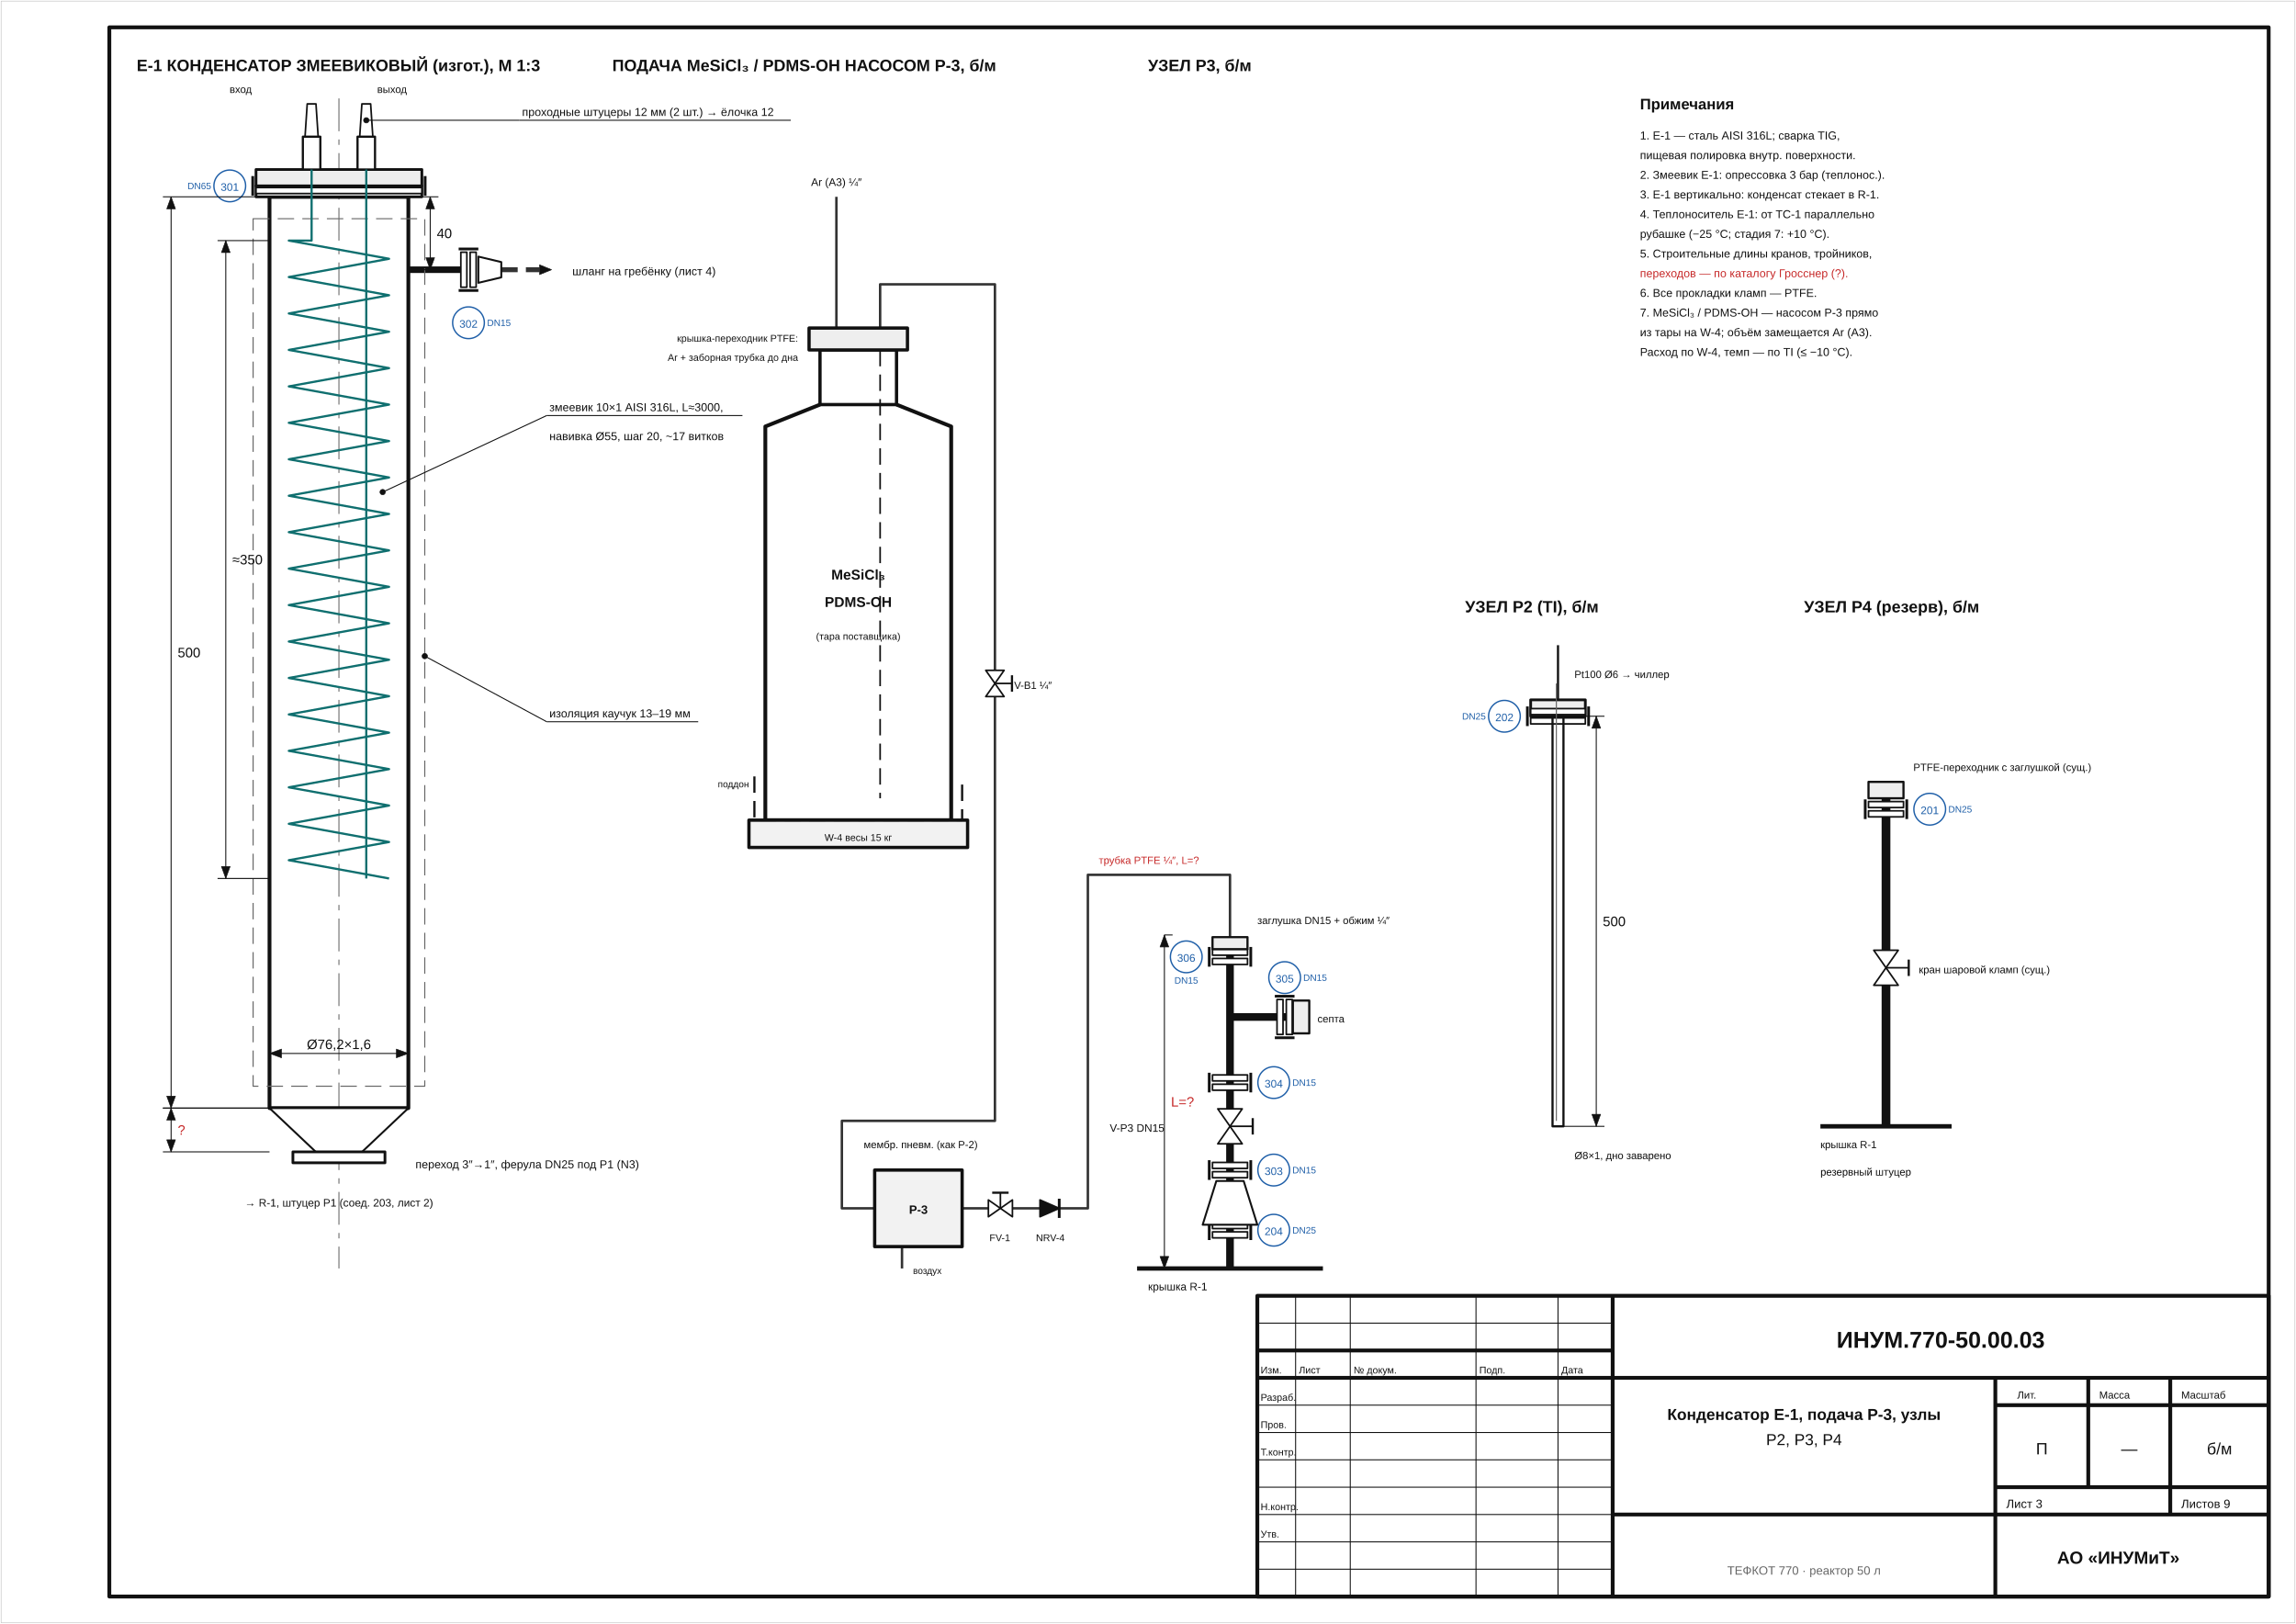
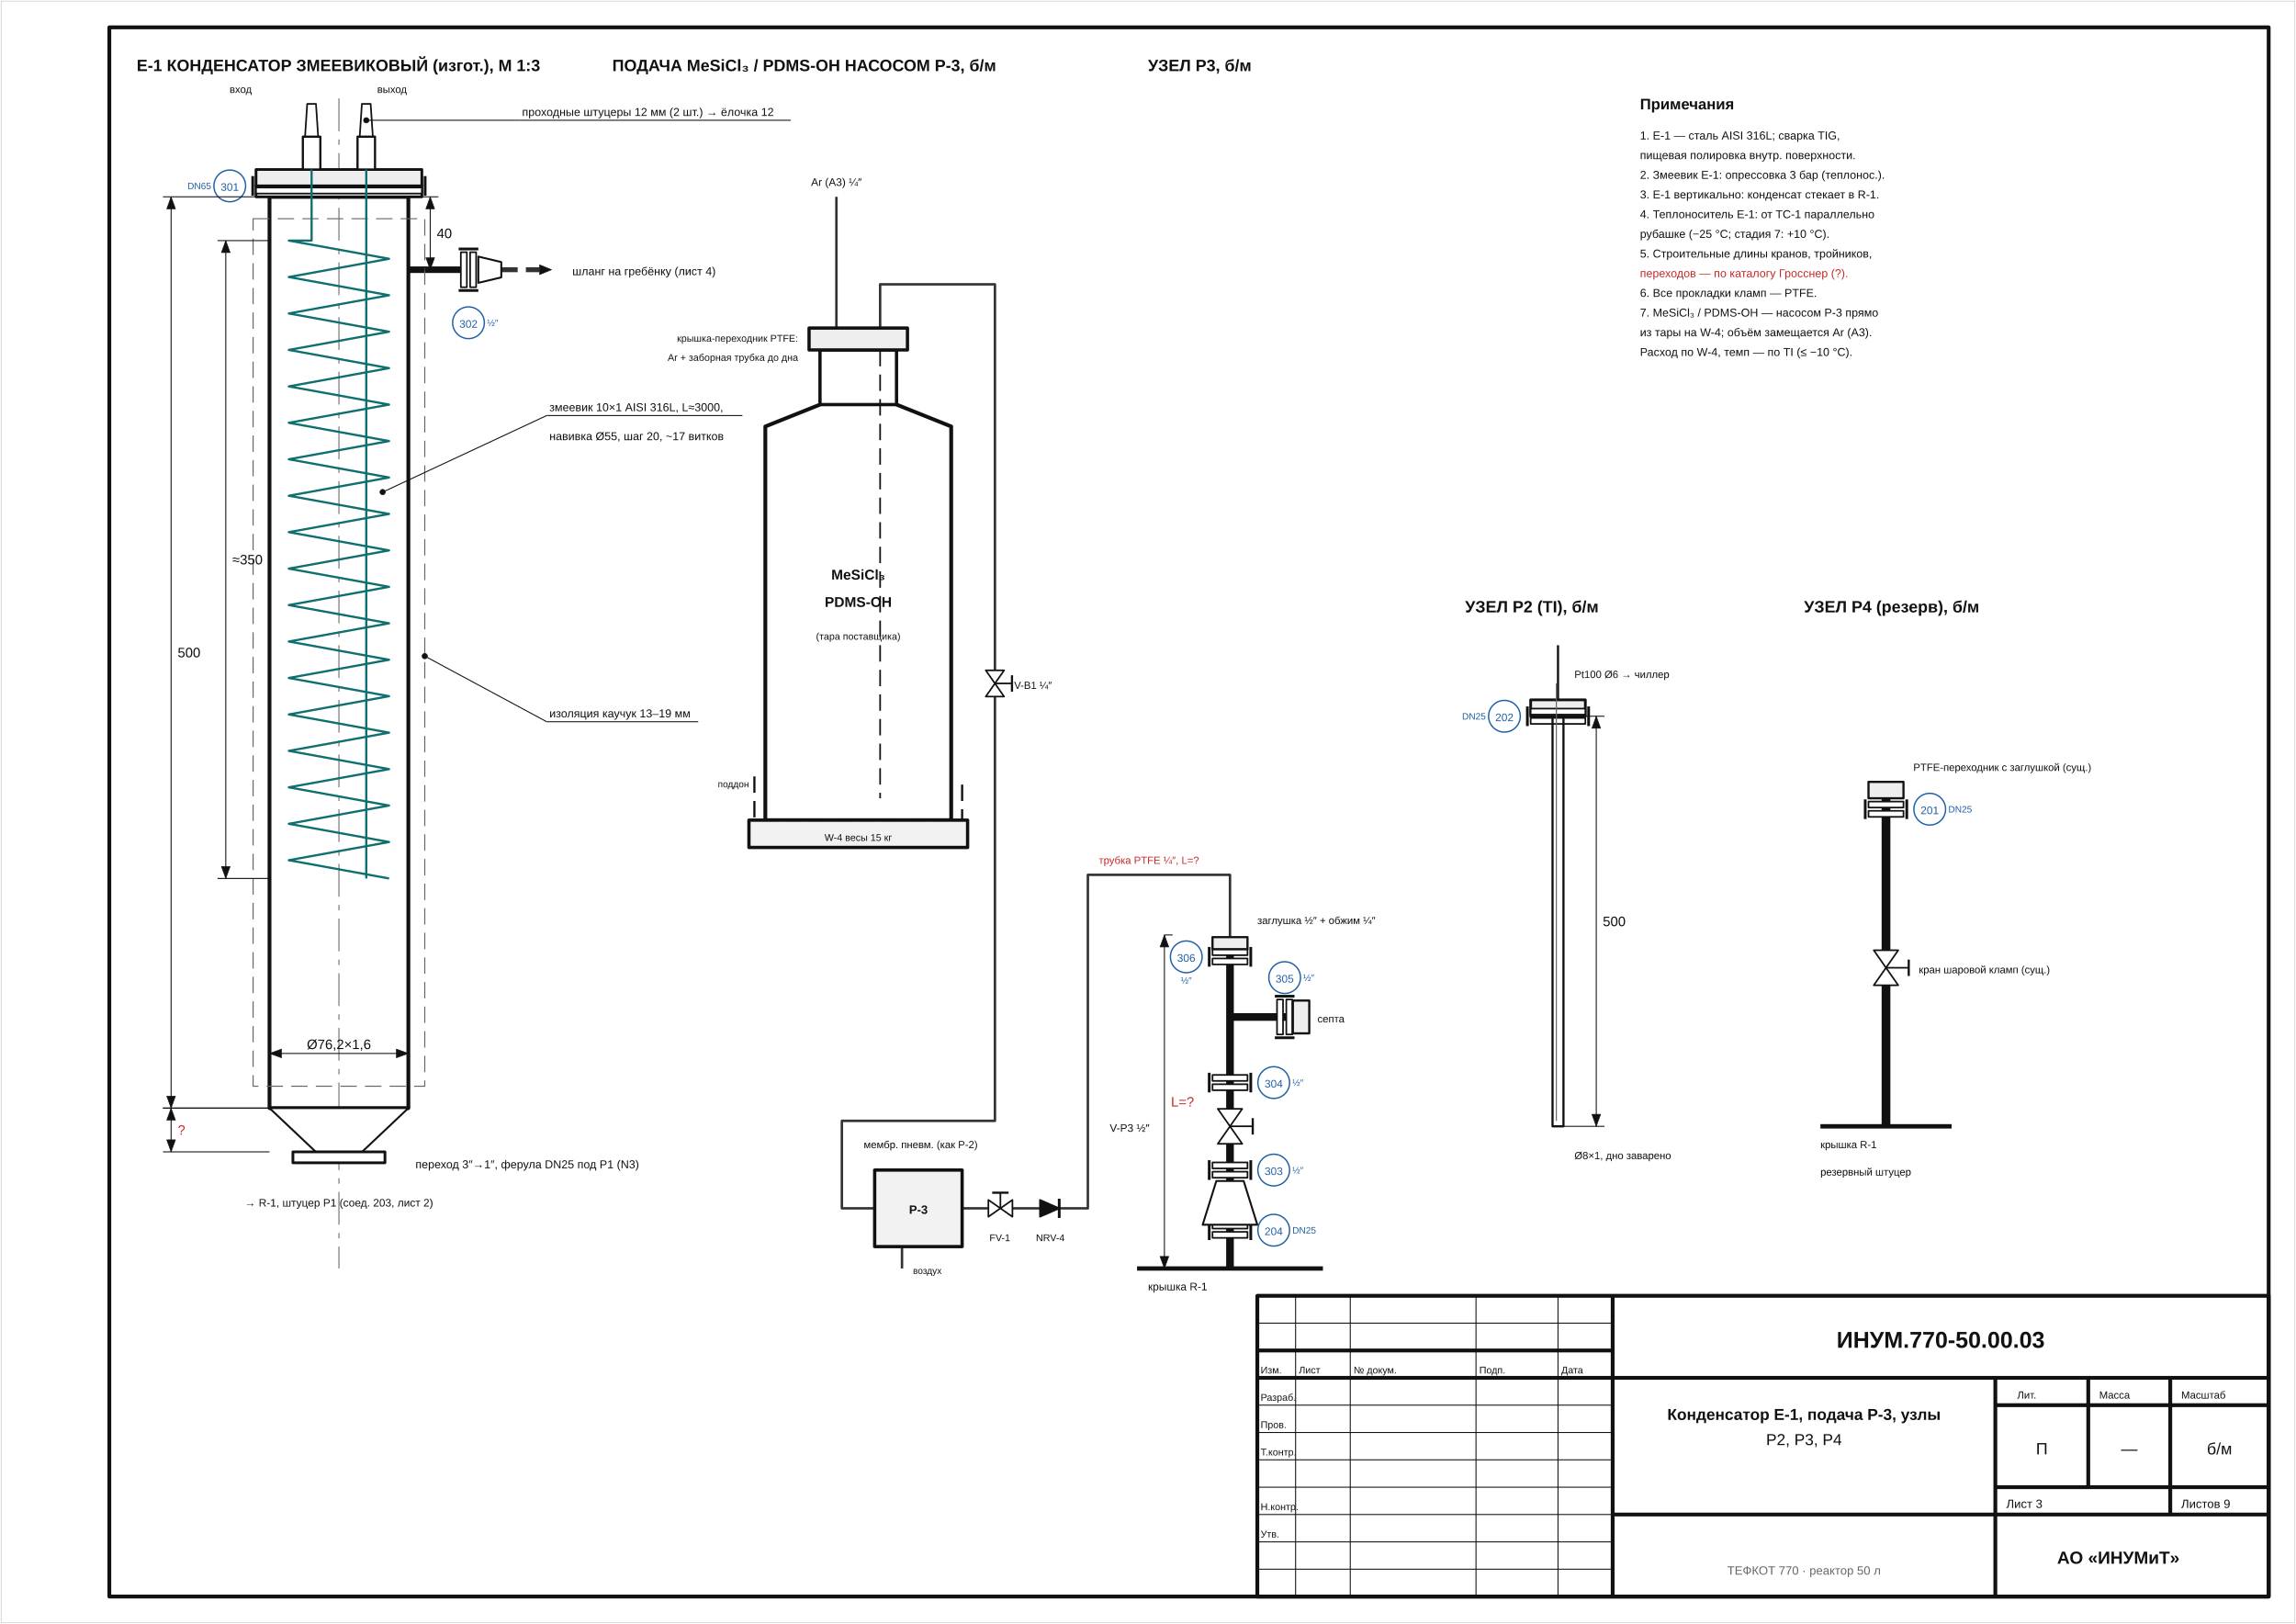
<svg xmlns="http://www.w3.org/2000/svg" viewBox="0 0 420.0 297.0" width="420.0mm" height="297.0mm" font-family="Arial, 'Liberation Sans', sans-serif">
  <rect width="100%" height="100%" fill="#fff" />
  <path d="M230.00,247.00 L295.00,247.00" fill="none" stroke="#111111" stroke-width="0.7" stroke-linejoin="round" />
  <path d="M230.00,252.00 L295.00,252.00" fill="none" stroke="#111111" stroke-width="0.7" stroke-linejoin="round" />
  <path d="M295.00,237.00 L295.00,292.00" fill="none" stroke="#111111" stroke-width="0.7" stroke-linejoin="round" />
  <path d="M295.00,252.00 L415.00,252.00" fill="none" stroke="#111111" stroke-width="0.7" stroke-linejoin="round" />
  <path d="M365.00,252.00 L365.00,292.00" fill="none" stroke="#111111" stroke-width="0.7" stroke-linejoin="round" />
  <path d="M295.00,277.00 L415.00,277.00" fill="none" stroke="#111111" stroke-width="0.7" stroke-linejoin="round" />
  <path d="M365.00,257.00 L415.00,257.00" fill="none" stroke="#111111" stroke-width="0.7" stroke-linejoin="round" />
  <path d="M365.00,272.00 L415.00,272.00" fill="none" stroke="#111111" stroke-width="0.7" stroke-linejoin="round" />
  <path d="M382.00,252.00 L382.00,272.00" fill="none" stroke="#111111" stroke-width="0.7" stroke-linejoin="round" />
  <path d="M397.00,252.00 L397.00,272.00" fill="none" stroke="#111111" stroke-width="0.7" stroke-linejoin="round" />
  <path d="M397.00,272.00 L397.00,277.00" fill="none" stroke="#111111" stroke-width="0.7" stroke-linejoin="round" />
  <path d="M74.70,49.33 L84.70,49.33" fill="none" stroke="#111111" stroke-width="1.2" stroke-linejoin="round" />
  <path d="M91.70,49.33 L98.70,49.33" fill="none" stroke="#333333" stroke-width="0.9" stroke-dasharray="3 1.5" stroke-linejoin="round" />
  <path d="M150.00,74.00 L140.00,78.00 L140.00,150.00 L174.00,150.00 L174.00,78.00 L164.00,74.00" fill="none" stroke="#111111" stroke-width="0.7" stroke-linejoin="round" />
  <path d="M153.00,60.00 L153.00,36.00" fill="none" stroke="#333333" stroke-width="0.45" stroke-linejoin="round" />
  <path d="M161.00,60.00 L161.00,52.00 L182.00,52.00 L182.00,122.60" fill="none" stroke="#333333" stroke-width="0.45" stroke-linejoin="round" />
  <path d="M182.00,127.40 L182.00,205.00 L154.00,205.00 L154.00,221.00 L160.00,221.00" fill="none" stroke="#333333" stroke-width="0.45" stroke-linejoin="round" />
  <path d="M165.00,228.00 L165.00,232.00" fill="none" stroke="#333333" stroke-width="0.45" stroke-linejoin="round" />
  <path d="M176.00,221.00 L180.80,221.00" fill="none" stroke="#333333" stroke-width="0.45" stroke-linejoin="round" />
  <path d="M185.20,221.00 L190.24,221.00" fill="none" stroke="#333333" stroke-width="0.45" stroke-linejoin="round" />
  <path d="M193.76,221.00 L199.00,221.00 L199.00,160.00 L225.00,160.00 L225.00,171.40" fill="none" stroke="#333333" stroke-width="0.45" stroke-linejoin="round" />
  <path d="M225.00,232.00 L225.00,209.20" fill="none" stroke="#111111" stroke-width="1.4" stroke-linejoin="round" />
  <path d="M225.00,202.80 L225.00,174.00" fill="none" stroke="#111111" stroke-width="1.4" stroke-linejoin="round" />
  <path d="M225.00,186.00 L236.50,186.00" fill="none" stroke="#111111" stroke-width="1.4" stroke-linejoin="round" />
  <path d="M345.00,206.00 L345.00,180.20" fill="none" stroke="#111111" stroke-width="1.6" stroke-linejoin="round" />
  <path d="M345.00,173.80 L345.00,146.00" fill="none" stroke="#111111" stroke-width="1.6" stroke-linejoin="round" />
  <path d="M0.20,0.20 L419.80,0.20 L419.80,296.80 L0.20,296.80 Z" fill="none" stroke="#bbbbbb" stroke-width="0.1" stroke-linejoin="round" />
  <path d="M20.00,5.00 L415.00,5.00 L415.00,292.00 L20.00,292.00 Z" fill="none" stroke="#111111" stroke-width="0.7" stroke-linejoin="round" />
  <path d="M230.00,237.00 L415.00,237.00 L415.00,292.00 L230.00,292.00 Z" fill="none" stroke="#111111" stroke-width="0.7" stroke-linejoin="round" />
  <path d="M230.00,242.00 L295.00,242.00" fill="none" stroke="#111111" stroke-width="0.18" stroke-linejoin="round" />
  <path d="M230.00,257.00 L295.00,257.00" fill="none" stroke="#111111" stroke-width="0.18" stroke-linejoin="round" />
  <path d="M230.00,262.00 L295.00,262.00" fill="none" stroke="#111111" stroke-width="0.18" stroke-linejoin="round" />
  <path d="M230.00,267.00 L295.00,267.00" fill="none" stroke="#111111" stroke-width="0.18" stroke-linejoin="round" />
  <path d="M230.00,272.00 L295.00,272.00" fill="none" stroke="#111111" stroke-width="0.18" stroke-linejoin="round" />
  <path d="M230.00,277.00 L295.00,277.00" fill="none" stroke="#111111" stroke-width="0.18" stroke-linejoin="round" />
  <path d="M230.00,282.00 L295.00,282.00" fill="none" stroke="#111111" stroke-width="0.18" stroke-linejoin="round" />
  <path d="M230.00,287.00 L295.00,287.00" fill="none" stroke="#111111" stroke-width="0.18" stroke-linejoin="round" />
  <path d="M237.00,237.00 L237.00,292.00" fill="none" stroke="#111111" stroke-width="0.18" stroke-linejoin="round" />
  <path d="M247.00,237.00 L247.00,292.00" fill="none" stroke="#111111" stroke-width="0.18" stroke-linejoin="round" />
  <path d="M270.00,237.00 L270.00,292.00" fill="none" stroke="#111111" stroke-width="0.18" stroke-linejoin="round" />
  <path d="M285.00,237.00 L285.00,292.00" fill="none" stroke="#111111" stroke-width="0.18" stroke-linejoin="round" />
  <text x="230.60" y="251.20" font-size="1.8" text-anchor="start" fill="#111111">Изм.</text>
  <text x="237.60" y="251.20" font-size="1.8" text-anchor="start" fill="#111111">Лист</text>
  <text x="247.60" y="251.20" font-size="1.8" text-anchor="start" fill="#111111">№ докум.</text>
  <text x="270.60" y="251.20" font-size="1.8" text-anchor="start" fill="#111111">Подп.</text>
  <text x="285.60" y="251.20" font-size="1.8" text-anchor="start" fill="#111111">Дата</text>
  <text x="230.60" y="256.20" font-size="1.8" text-anchor="start" fill="#111111">Разраб.</text>
  <text x="230.60" y="261.20" font-size="1.8" text-anchor="start" fill="#111111">Пров.</text>
  <text x="230.60" y="266.20" font-size="1.8" text-anchor="start" fill="#111111">Т.контр.</text>
  <text x="230.60" y="276.20" font-size="1.8" text-anchor="start" fill="#111111">Н.контр.</text>
  <text x="230.60" y="281.20" font-size="1.8" text-anchor="start" fill="#111111">Утв.</text>
  <text x="248.60" y="256.20" font-size="1.8" text-anchor="start" fill="#111111" />
  <text x="355.00" y="246.50" font-size="4.2" text-anchor="middle" fill="#111111" font-weight="bold">ИНУМ.770-50.00.03</text>
  <text x="330.00" y="259.70" font-size="2.9" text-anchor="middle" fill="#111111" font-weight="bold">Конденсатор E-1, подача P-3, узлы</text>
  <text x="330.00" y="264.30" font-size="2.9" text-anchor="middle" fill="#111111">P2, P3, P4</text>
  <text x="369.00" y="255.80" font-size="1.9" text-anchor="start" fill="#111111">Лит.</text>
  <text x="384.00" y="255.80" font-size="1.9" text-anchor="start" fill="#111111">Масса</text>
  <text x="399.00" y="255.80" font-size="1.9" text-anchor="start" fill="#111111">Масштаб</text>
  <text x="373.50" y="266.00" font-size="3" text-anchor="middle" fill="#111111">П</text>
  <text x="389.50" y="266.00" font-size="3" text-anchor="middle" fill="#111111">—</text>
  <text x="406.00" y="266.00" font-size="3" text-anchor="middle" fill="#111111">б/м</text>
  <text x="367.00" y="275.80" font-size="2.2" text-anchor="start" fill="#111111">Лист 3</text>
  <text x="399.00" y="275.80" font-size="2.2" text-anchor="start" fill="#111111">Листов 9</text>
  <text x="387.50" y="286.00" font-size="3.2" text-anchor="middle" fill="#111111" font-weight="bold">АО «ИНУМиТ»</text>
  <text x="330.00" y="288.00" font-size="2.2" text-anchor="middle" fill="#666666">ТЕФКОТ 770 · реактор 50 л</text>
  <text x="25.00" y="13.00" font-size="3.0" text-anchor="start" fill="#111111" font-weight="bold">E-1 КОНДЕНСАТОР ЗМЕЕВИКОВЫЙ (изгот.), М 1:3</text>
  <path d="M62.00,18.00 L62.00,232.00" fill="none" stroke="#666666" stroke-width="0.18" stroke-dasharray="6 1.5 1 1.5" stroke-linejoin="round" />
  <path d="M49.30,36.00 L74.70,36.00 L74.70,202.67 L49.30,202.67 Z" fill="none" stroke="#111111" stroke-width="0.7" stroke-linejoin="round" />
  <path d="M46.30,40.00 L77.70,40.00 L77.70,198.67 L46.30,198.67 Z" fill="none" stroke="#666666" stroke-width="0.2" stroke-dasharray="3 1.5" stroke-linejoin="round" />
  <path d="M77.70,120.00 L100.00,132.00" fill="none" stroke="#111111" stroke-width="0.18" stroke-linejoin="round" />
  <path d="M100.00,132.00 L127.72,132.00" fill="none" stroke="#111111" stroke-width="0.18" stroke-linejoin="round" />
  <text x="100.50" y="131.20" font-size="2.1" text-anchor="start" fill="#111111">изоляция каучук 13–19 мм</text>
  <circle cx="77.70" cy="120.00" r="0.50" fill="#111111" stroke="#111111" stroke-width="0.1" />
  <path d="M46.83,34.00 L77.17,34.00 L77.17,36.00 L46.83,36.00 Z" fill="#ffffff" stroke="#111111" stroke-width="0.5" stroke-linejoin="round" />
  <path d="M46.83,32.60 L77.17,32.60 L77.17,33.70 L46.83,33.70 Z" fill="#ffffff" stroke="#111111" stroke-width="0.3" stroke-linejoin="round" />
  <path d="M46.83,34.30 L77.17,34.30 L77.17,35.40 L46.83,35.40 Z" fill="#ffffff" stroke="#111111" stroke-width="0.3" stroke-linejoin="round" />
  <path d="M46.23,32.20 L46.23,35.80" fill="none" stroke="#111111" stroke-width="0.5" stroke-linejoin="round" />
  <path d="M77.77,32.20 L77.77,35.80" fill="none" stroke="#111111" stroke-width="0.5" stroke-linejoin="round" />
  <circle cx="42.03" cy="34.00" r="2.90" fill="#ffffff" stroke="#1f5fa8" stroke-width="0.25" />
  <text x="42.03" y="34.90" font-size="2.0" text-anchor="middle" fill="#1f5fa8">301</text>
  <path d="M46.83,31.00 L77.17,31.00 L77.17,34.00 L46.83,34.00 Z" fill="#eeeeee" stroke="#111111" stroke-width="0.5" stroke-linejoin="round" />
  <path d="M55.40,25.00 L58.60,25.00 L58.60,31.00 L55.40,31.00 Z" fill="#ffffff" stroke="#111111" stroke-width="0.4" stroke-linejoin="round" />
  <path d="M55.80,25.00 L56.20,19.00 L57.80,19.00 L58.20,25.00" fill="none" stroke="#111111" stroke-width="0.3" stroke-linejoin="round" />
  <path d="M65.40,25.00 L68.60,25.00 L68.60,31.00 L65.40,31.00 Z" fill="#ffffff" stroke="#111111" stroke-width="0.4" stroke-linejoin="round" />
  <path d="M65.80,25.00 L66.20,19.00 L67.80,19.00 L68.20,25.00" fill="none" stroke="#111111" stroke-width="0.3" stroke-linejoin="round" />
  <path d="M67.00,22.00 L95.00,22.00" fill="none" stroke="#111111" stroke-width="0.18" stroke-linejoin="round" />
  <path d="M95.00,22.00 L144.66,22.00" fill="none" stroke="#111111" stroke-width="0.18" stroke-linejoin="round" />
  <text x="95.50" y="21.20" font-size="2.1" text-anchor="start" fill="#111111">проходные штуцеры 12 мм (2 шт.) → ёлочка 12</text>
  <circle cx="67.00" cy="22.00" r="0.50" fill="#111111" stroke="#111111" stroke-width="0.1" />
  <text x="42.00" y="17.00" font-size="1.9" text-anchor="start" fill="#111111">вход</text>
  <text x="69.00" y="17.00" font-size="1.9" text-anchor="start" fill="#111111">выход</text>
  <path d="M57.00,31.00 L57.00,44.00 L52.83,44.00 L71.17,47.33 L52.83,50.67 L71.17,54.00 L52.83,57.33 L71.17,60.67 L52.83,64.00 L71.17,67.33 L52.83,70.67 L71.17,74.00 L52.83,77.33 L71.17,80.67 L52.83,84.00 L71.17,87.33 L52.83,90.67 L71.17,94.00 L52.83,97.33 L71.17,100.67 L52.83,104.00 L71.17,107.33 L52.83,110.67 L71.17,114.00 L52.83,117.33 L71.17,120.67 L52.83,124.00 L71.17,127.33 L52.83,130.67 L71.17,134.00 L52.83,137.33 L71.17,140.67 L52.83,144.00 L71.17,147.33 L52.83,150.67 L71.17,154.00 L52.83,157.33 L71.17,160.67" fill="none" stroke="#0f6f6f" stroke-width="0.4" stroke-linejoin="round" />
  <path d="M67.00,31.00 L67.00,160.67" fill="none" stroke="#0f6f6f" stroke-width="0.4" stroke-linejoin="round" />
  <path d="M70.00,90.00 L100.00,76.00" fill="none" stroke="#111111" stroke-width="0.18" stroke-linejoin="round" />
  <path d="M100.00,76.00 L135.81,76.00" fill="none" stroke="#111111" stroke-width="0.18" stroke-linejoin="round" />
  <text x="100.50" y="75.20" font-size="2.1" text-anchor="start" fill="#111111">змеевик 10×1 AISI 316L, L≈3000,</text>
  <circle cx="70.00" cy="90.00" r="0.50" fill="#111111" stroke="#111111" stroke-width="0.1" />
  <text x="100.50" y="80.50" font-size="2.1" text-anchor="start" fill="#111111">навивка Ø55, шаг 20, ~17 витков</text>
  <path d="M84.30,46.13 L85.40,46.13 L85.40,52.53 L84.30,52.53 Z" fill="#ffffff" stroke="#111111" stroke-width="0.3" stroke-linejoin="round" />
  <path d="M86.00,46.13 L87.10,46.13 L87.10,52.53 L86.00,52.53 Z" fill="#ffffff" stroke="#111111" stroke-width="0.3" stroke-linejoin="round" />
  <path d="M83.90,45.53 L87.50,45.53" fill="none" stroke="#111111" stroke-width="0.5" stroke-linejoin="round" />
  <path d="M83.90,53.13 L87.50,53.13" fill="none" stroke="#111111" stroke-width="0.5" stroke-linejoin="round" />
  <circle cx="85.70" cy="59.03" r="2.90" fill="#ffffff" stroke="#1f5fa8" stroke-width="0.25" />
  <text x="85.70" y="59.93" font-size="2.0" text-anchor="middle" fill="#1f5fa8">302</text>
  <path d="M87.50,46.93 L91.70,47.93 L91.70,50.73 L87.50,51.73 Z" fill="#ffffff" stroke="#111111" stroke-width="0.35" stroke-linejoin="round" />
  <path d="M100.90,49.33 L98.70,50.23 L98.70,48.43 Z" fill="#111111" stroke="#111111" stroke-width="0.1" stroke-linejoin="round" />
  <text x="104.70" y="50.33" font-size="2.1" text-anchor="start" fill="#111111">шланг на гребёнку (лист 4)</text>
  <path d="M49.30,202.67 L74.70,202.67 L66.23,210.67 L57.77,210.67 Z" fill="#ffffff" stroke="#111111" stroke-width="0.35" stroke-linejoin="round" />
  <path d="M53.58,210.67 L70.42,210.67 L70.42,212.67 L53.58,212.67 Z" fill="#ffffff" stroke="#111111" stroke-width="0.5" stroke-linejoin="round" />
  <text x="76.00" y="213.67" font-size="2.1" text-anchor="start" fill="#111111">переход 3″→1″, ферула DN25 под P1 (N3)</text>
  <text x="62.00" y="220.67" font-size="2.0" text-anchor="middle" fill="#111111">→ R-1, штуцер P1 (соед. 203, лист 2)</text>
  <path d="M49.30,36.00 L29.80,36.00" fill="none" stroke="#111111" stroke-width="0.18" stroke-linejoin="round" />
  <path d="M49.30,202.67 L29.80,202.67" fill="none" stroke="#111111" stroke-width="0.18" stroke-linejoin="round" />
  <path d="M31.30,36.00 L31.30,202.67" fill="none" stroke="#111111" stroke-width="0.18" stroke-linejoin="round" />
  <path d="M31.30,36.00 L32.10,38.20 L30.50,38.20 Z" fill="#111111" stroke="#111111" stroke-width="0.1" stroke-linejoin="round" />
  <path d="M31.30,202.67 L30.50,200.47 L32.10,200.47 Z" fill="#111111" stroke="#111111" stroke-width="0.1" stroke-linejoin="round" />
  <text x="32.50" y="120.21" font-size="2.5" text-anchor="start" fill="#111111">500</text>
  <path d="M49.30,202.67 L29.80,202.67" fill="none" stroke="#111111" stroke-width="0.18" stroke-linejoin="round" />
  <path d="M49.30,210.67 L29.80,210.67" fill="none" stroke="#111111" stroke-width="0.18" stroke-linejoin="round" />
  <path d="M31.30,202.67 L31.30,210.67" fill="none" stroke="#111111" stroke-width="0.18" stroke-linejoin="round" />
  <path d="M31.30,202.67 L32.10,204.87 L30.50,204.87 Z" fill="#111111" stroke="#111111" stroke-width="0.1" stroke-linejoin="round" />
  <path d="M31.30,210.67 L30.50,208.47 L32.10,208.47 Z" fill="#111111" stroke="#111111" stroke-width="0.1" stroke-linejoin="round" />
  <text x="32.50" y="207.54" font-size="2.5" text-anchor="start" fill="#c62828">?</text>
  <path d="M74.70,36.00 L80.20,36.00" fill="none" stroke="#111111" stroke-width="0.18" stroke-linejoin="round" />
  <path d="M74.70,49.33 L80.20,49.33" fill="none" stroke="#111111" stroke-width="0.18" stroke-linejoin="round" />
  <path d="M78.70,36.00 L78.70,49.33" fill="none" stroke="#111111" stroke-width="0.18" stroke-linejoin="round" />
  <path d="M78.70,36.00 L79.50,38.20 L77.90,38.20 Z" fill="#111111" stroke="#111111" stroke-width="0.1" stroke-linejoin="round" />
  <path d="M78.70,49.33 L77.90,47.13 L79.50,47.13 Z" fill="#111111" stroke="#111111" stroke-width="0.1" stroke-linejoin="round" />
  <text x="79.90" y="43.54" font-size="2.5" text-anchor="start" fill="#111111">40</text>
  <path d="M49.30,44.00 L39.80,44.00" fill="none" stroke="#111111" stroke-width="0.18" stroke-linejoin="round" />
  <path d="M49.30,160.67 L39.80,160.67" fill="none" stroke="#111111" stroke-width="0.18" stroke-linejoin="round" />
  <path d="M41.30,44.00 L41.30,160.67" fill="none" stroke="#111111" stroke-width="0.18" stroke-linejoin="round" />
  <path d="M41.30,44.00 L42.10,46.20 L40.50,46.20 Z" fill="#111111" stroke="#111111" stroke-width="0.1" stroke-linejoin="round" />
  <path d="M41.30,160.67 L40.50,158.47 L42.10,158.47 Z" fill="#111111" stroke="#111111" stroke-width="0.1" stroke-linejoin="round" />
  <text x="42.50" y="103.21" font-size="2.5" text-anchor="start" fill="#111111">≈350</text>
  <path d="M49.30,192.67 L49.30,194.17" fill="none" stroke="#111111" stroke-width="0.18" stroke-linejoin="round" />
  <path d="M74.70,192.67 L74.70,194.17" fill="none" stroke="#111111" stroke-width="0.18" stroke-linejoin="round" />
  <path d="M49.30,192.67 L74.70,192.67" fill="none" stroke="#111111" stroke-width="0.18" stroke-linejoin="round" />
  <path d="M49.30,192.67 L51.50,191.87 L51.50,193.47 Z" fill="#111111" stroke="#111111" stroke-width="0.1" stroke-linejoin="round" />
  <path d="M74.70,192.67 L72.50,193.47 L72.50,191.87 Z" fill="#111111" stroke="#111111" stroke-width="0.1" stroke-linejoin="round" />
  <text x="62.00" y="191.87" font-size="2.5" text-anchor="middle" fill="#111111">Ø76,2×1,6</text>
  <text x="112.00" y="13.00" font-size="3.0" text-anchor="start" fill="#111111" font-weight="bold">ПОДАЧА MeSiCl₃ / PDMS-OH НАСОСОМ P-3, б/м</text>
  <path d="M150.00,64.00 L164.00,64.00 L164.00,74.00 L150.00,74.00 Z" fill="none" stroke="#111111" stroke-width="0.6" stroke-linejoin="round" />
  <path d="M148.00,60.00 L166.00,60.00 L166.00,64.00 L148.00,64.00 Z" fill="#eeeeee" stroke="#111111" stroke-width="0.6" stroke-linejoin="round" />
  <text x="157.00" y="106.00" font-size="2.6" text-anchor="middle" fill="#111111" font-weight="bold">MeSiCl₃</text>
  <text x="157.00" y="111.00" font-size="2.6" text-anchor="middle" fill="#111111" font-weight="bold">PDMS-OH</text>
  <text x="157.00" y="117.00" font-size="1.8" text-anchor="middle" fill="#111111">(тара поставщика)</text>
  <path d="M161.00,64.00 L161.00,146.00" fill="none" stroke="#111111" stroke-width="0.3" stroke-dasharray="3 1.5" stroke-linejoin="round" />
  <path d="M137.00,150.00 L177.00,150.00 L177.00,155.00 L137.00,155.00 Z" fill="#f2f2f2" stroke="#111111" stroke-width="0.6" stroke-linejoin="round" />
  <text x="157.00" y="153.80" font-size="1.8" text-anchor="middle" fill="#111111">W-4 весы 15 кг</text>
  <path d="M138.00,142.00 L138.00,150.00 L176.00,150.00 L176.00,142.00" fill="none" stroke="#111111" stroke-width="0.4" stroke-dasharray="3 1.5" stroke-linejoin="round" />
  <text x="137.00" y="144.00" font-size="1.7" text-anchor="end" fill="#111111">поддон</text>
  <text x="153.00" y="34.00" font-size="2.0" text-anchor="middle" fill="#111111">Ar (A3) ¼″</text>
  <text x="146.00" y="62.50" font-size="1.8" text-anchor="end" fill="#111111">крышка-переходник PTFE:</text>
  <text x="146.00" y="66.00" font-size="1.8" text-anchor="end" fill="#111111">Ar + заборная трубка до дна</text>
  <path d="M180.32,122.60 L183.68,127.40 L180.32,127.40 L183.68,122.60 Z" fill="#ffffff" stroke="#111111" stroke-width="0.3" stroke-linejoin="round" />
  <path d="M182.00,125.00 L185.12,125.00" fill="none" stroke="#111111" stroke-width="0.3" stroke-linejoin="round" />
  <path d="M185.12,123.50 L185.12,126.50" fill="none" stroke="#111111" stroke-width="0.4" stroke-linejoin="round" />
  <text x="185.50" y="126.00" font-size="1.9" text-anchor="start" fill="#111111">V-B1 ¼″</text>
  <path d="M160.00,214.00 L176.00,214.00 L176.00,228.00 L160.00,228.00 Z" fill="#f2f2f2" stroke="#111111" stroke-width="0.6" stroke-linejoin="round" />
  <text x="168.00" y="222.00" font-size="2.2" text-anchor="middle" fill="#111111" font-weight="bold">P-3</text>
  <text x="158.00" y="210.00" font-size="1.9" text-anchor="start" fill="#111111">мембр. пневм. (как P-2)</text>
  <text x="167.00" y="233.00" font-size="1.7" text-anchor="start" fill="#111111">воздух</text>
  <path d="M180.80,219.46 L185.20,222.54 L185.20,219.46 L180.80,222.54 Z" fill="#ffffff" stroke="#111111" stroke-width="0.3" stroke-linejoin="round" />
  <path d="M183.00,221.00 L183.00,218.14" fill="none" stroke="#111111" stroke-width="0.3" stroke-linejoin="round" />
  <path d="M181.50,218.14 L184.50,218.14" fill="none" stroke="#111111" stroke-width="0.4" stroke-linejoin="round" />
  <text x="181.00" y="227.00" font-size="1.8" text-anchor="start" fill="#111111">FV-1</text>
  <path d="M193.76,221.00 L190.24,222.54 L190.24,219.46 Z" fill="#111111" stroke="#111111" stroke-width="0.3" stroke-linejoin="round" />
  <path d="M193.76,222.76 L193.76,219.24" fill="none" stroke="#111111" stroke-width="0.5" stroke-linejoin="round" />
  <text x="189.50" y="227.00" font-size="1.8" text-anchor="start" fill="#111111">NRV-4</text>
  <text x="201.00" y="158.00" font-size="1.9" text-anchor="start" fill="#c62828">трубка PTFE ¼″, L=?</text>
  <text x="210.00" y="13.00" font-size="3.0" text-anchor="start" fill="#111111" font-weight="bold">УЗЕЛ P3, б/м</text>
  <path d="M208.00,232.00 L242.00,232.00" fill="none" stroke="#111111" stroke-width="0.8" stroke-linejoin="round" />
  <text x="210.00" y="236.00" font-size="2.0" text-anchor="start" fill="#111111">крышка R-1</text>
  <path d="M221.80,223.60 L228.20,223.60 L228.20,224.70 L221.80,224.70 Z" fill="#ffffff" stroke="#111111" stroke-width="0.3" stroke-linejoin="round" />
  <path d="M221.80,225.30 L228.20,225.30 L228.20,226.40 L221.80,226.40 Z" fill="#ffffff" stroke="#111111" stroke-width="0.3" stroke-linejoin="round" />
  <path d="M221.20,223.20 L221.20,226.80" fill="none" stroke="#111111" stroke-width="0.5" stroke-linejoin="round" />
  <path d="M228.80,223.20 L228.80,226.80" fill="none" stroke="#111111" stroke-width="0.5" stroke-linejoin="round" />
  <circle cx="233.00" cy="225.00" r="2.90" fill="#ffffff" stroke="#1f5fa8" stroke-width="0.25" />
  <text x="233.00" y="225.90" font-size="2.0" text-anchor="middle" fill="#1f5fa8">204</text>
  <path d="M222.50,216.00 L227.50,216.00 L230.00,224.00 L220.00,224.00 Z" fill="#ffffff" stroke="#111111" stroke-width="0.35" stroke-linejoin="round" />
  <path d="M221.80,212.60 L228.20,212.60 L228.20,213.70 L221.80,213.70 Z" fill="#ffffff" stroke="#111111" stroke-width="0.3" stroke-linejoin="round" />
  <path d="M221.80,214.30 L228.20,214.30 L228.20,215.40 L221.80,215.40 Z" fill="#ffffff" stroke="#111111" stroke-width="0.3" stroke-linejoin="round" />
  <path d="M221.20,212.20 L221.20,215.80" fill="none" stroke="#111111" stroke-width="0.5" stroke-linejoin="round" />
  <path d="M228.80,212.20 L228.80,215.80" fill="none" stroke="#111111" stroke-width="0.5" stroke-linejoin="round" />
  <circle cx="233.00" cy="214.00" r="2.90" fill="#ffffff" stroke="#1f5fa8" stroke-width="0.25" />
  <text x="233.00" y="214.90" font-size="2.0" text-anchor="middle" fill="#1f5fa8">303</text>
  <path d="M222.76,202.80 L227.24,209.20 L222.76,209.20 L227.24,202.80 Z" fill="#ffffff" stroke="#111111" stroke-width="0.3" stroke-linejoin="round" />
  <path d="M225.00,206.00 L229.16,206.00" fill="none" stroke="#111111" stroke-width="0.3" stroke-linejoin="round" />
  <path d="M229.16,204.50 L229.16,207.50" fill="none" stroke="#111111" stroke-width="0.4" stroke-linejoin="round" />
-   <text x="203.00" y="207.00" font-size="2.0" text-anchor="start" fill="#111111">V-P3 DN15</text>
+   <text x="203.00" y="207.00" font-size="2.0" text-anchor="start" fill="#111111">V-P3 ½″</text>
  <path d="M221.80,196.60 L228.20,196.60 L228.20,197.70 L221.80,197.70 Z" fill="#ffffff" stroke="#111111" stroke-width="0.3" stroke-linejoin="round" />
  <path d="M221.80,198.30 L228.20,198.30 L228.20,199.40 L221.80,199.40 Z" fill="#ffffff" stroke="#111111" stroke-width="0.3" stroke-linejoin="round" />
  <path d="M221.20,196.20 L221.20,199.80" fill="none" stroke="#111111" stroke-width="0.5" stroke-linejoin="round" />
  <path d="M228.80,196.20 L228.80,199.80" fill="none" stroke="#111111" stroke-width="0.5" stroke-linejoin="round" />
  <circle cx="233.00" cy="198.00" r="2.90" fill="#ffffff" stroke="#1f5fa8" stroke-width="0.25" />
  <text x="233.00" y="198.90" font-size="2.0" text-anchor="middle" fill="#1f5fa8">304</text>
  <path d="M233.60,182.80 L234.70,182.80 L234.70,189.20 L233.60,189.20 Z" fill="#ffffff" stroke="#111111" stroke-width="0.3" stroke-linejoin="round" />
  <path d="M235.30,182.80 L236.40,182.80 L236.40,189.20 L235.30,189.20 Z" fill="#ffffff" stroke="#111111" stroke-width="0.3" stroke-linejoin="round" />
  <path d="M233.20,182.20 L236.80,182.20" fill="none" stroke="#111111" stroke-width="0.5" stroke-linejoin="round" />
  <path d="M233.20,189.80 L236.80,189.80" fill="none" stroke="#111111" stroke-width="0.5" stroke-linejoin="round" />
  <circle cx="235.00" cy="178.80" r="2.90" fill="#ffffff" stroke="#1f5fa8" stroke-width="0.25" />
  <text x="235.00" y="179.70" font-size="2.0" text-anchor="middle" fill="#1f5fa8">305</text>
  <path d="M236.50,183.00 L239.50,183.00 L239.50,189.00 L236.50,189.00 Z" fill="#eeeeee" stroke="#111111" stroke-width="0.4" stroke-linejoin="round" />
  <text x="241.00" y="187.00" font-size="1.9" text-anchor="start" fill="#111111">септа</text>
  <path d="M221.80,173.60 L228.20,173.60 L228.20,174.70 L221.80,174.70 Z" fill="#ffffff" stroke="#111111" stroke-width="0.3" stroke-linejoin="round" />
  <path d="M221.80,175.30 L228.20,175.30 L228.20,176.40 L221.80,176.40 Z" fill="#ffffff" stroke="#111111" stroke-width="0.3" stroke-linejoin="round" />
  <path d="M221.20,173.20 L221.20,176.80" fill="none" stroke="#111111" stroke-width="0.5" stroke-linejoin="round" />
  <path d="M228.80,173.20 L228.80,176.80" fill="none" stroke="#111111" stroke-width="0.5" stroke-linejoin="round" />
  <circle cx="217.00" cy="175.00" r="2.90" fill="#ffffff" stroke="#1f5fa8" stroke-width="0.25" />
  <text x="217.00" y="175.90" font-size="2.0" text-anchor="middle" fill="#1f5fa8">306</text>
  <path d="M221.80,171.40 L228.20,171.40 L228.20,173.60 L221.80,173.60 Z" fill="#eeeeee" stroke="#111111" stroke-width="0.4" stroke-linejoin="round" />
-   <text x="230.00" y="169.00" font-size="1.9" text-anchor="start" fill="#111111">заглушка DN15 + обжим ¼″</text>
+   <text x="230.00" y="169.00" font-size="1.9" text-anchor="start" fill="#111111">заглушка ½″ + обжим ¼″</text>
  <path d="M213.00,232.00 L214.50,232.00" fill="none" stroke="#111111" stroke-width="0.18" stroke-linejoin="round" />
  <path d="M213.00,171.00 L214.50,171.00" fill="none" stroke="#111111" stroke-width="0.18" stroke-linejoin="round" />
  <path d="M213.00,232.00 L213.00,171.00" fill="none" stroke="#111111" stroke-width="0.18" stroke-linejoin="round" />
  <path d="M213.00,232.00 L212.20,229.80 L213.80,229.80 Z" fill="#111111" stroke="#111111" stroke-width="0.1" stroke-linejoin="round" />
  <path d="M213.00,171.00 L213.80,173.20 L212.20,173.20 Z" fill="#111111" stroke="#111111" stroke-width="0.1" stroke-linejoin="round" />
  <text x="214.20" y="202.38" font-size="2.5" text-anchor="start" fill="#c62828">L=?</text>
  <text x="268.00" y="112.00" font-size="3.0" text-anchor="start" fill="#111111" font-weight="bold">УЗЕЛ P2 (TI), б/м</text>
  <path d="M280.00,128.00 L290.00,128.00 L290.00,131.00 L280.00,131.00 Z" fill="#eeeeee" stroke="#111111" stroke-width="0.5" stroke-linejoin="round" />
  <path d="M280.00,129.60 L290.00,129.60 L290.00,130.70 L280.00,130.70 Z" fill="#ffffff" stroke="#111111" stroke-width="0.3" stroke-linejoin="round" />
  <path d="M280.00,131.30 L290.00,131.30 L290.00,132.40 L280.00,132.40 Z" fill="#ffffff" stroke="#111111" stroke-width="0.3" stroke-linejoin="round" />
  <path d="M279.40,129.20 L279.40,132.80" fill="none" stroke="#111111" stroke-width="0.5" stroke-linejoin="round" />
  <path d="M290.60,129.20 L290.60,132.80" fill="none" stroke="#111111" stroke-width="0.5" stroke-linejoin="round" />
  <circle cx="275.20" cy="131.00" r="2.90" fill="#ffffff" stroke="#1f5fa8" stroke-width="0.25" />
  <text x="275.20" y="131.90" font-size="2.0" text-anchor="middle" fill="#1f5fa8">202</text>
  <path d="M284.00,131.00 L286.00,131.00 L286.00,206.00 L284.00,206.00 Z" fill="none" stroke="#111111" stroke-width="0.4" stroke-linejoin="round" />
  <path d="M284.70,125.00 L284.70,205.00" fill="none" stroke="#666666" stroke-width="0.2" stroke-linejoin="round" />
  <path d="M285.00,128.00 L285.00,118.00" fill="none" stroke="#111111" stroke-width="0.4" stroke-linejoin="round" />
  <text x="288.00" y="124.00" font-size="1.9" text-anchor="start" fill="#111111">Pt100 Ø6 → чиллер</text>
  <path d="M286.00,131.00 L293.50,131.00" fill="none" stroke="#111111" stroke-width="0.18" stroke-linejoin="round" />
  <path d="M286.00,206.00 L293.50,206.00" fill="none" stroke="#111111" stroke-width="0.18" stroke-linejoin="round" />
  <path d="M292.00,131.00 L292.00,206.00" fill="none" stroke="#111111" stroke-width="0.18" stroke-linejoin="round" />
  <path d="M292.00,131.00 L292.80,133.20 L291.20,133.20 Z" fill="#111111" stroke="#111111" stroke-width="0.1" stroke-linejoin="round" />
  <path d="M292.00,206.00 L291.20,203.80 L292.80,203.80 Z" fill="#111111" stroke="#111111" stroke-width="0.1" stroke-linejoin="round" />
  <text x="293.20" y="169.38" font-size="2.5" text-anchor="start" fill="#111111">500</text>
  <text x="288.00" y="212.00" font-size="1.9" text-anchor="start" fill="#111111">Ø8×1, дно заварено</text>
  <text x="330.00" y="112.00" font-size="3.0" text-anchor="start" fill="#111111" font-weight="bold">УЗЕЛ P4 (резерв), б/м</text>
  <path d="M342.76,173.80 L347.24,180.20 L342.76,180.20 L347.24,173.80 Z" fill="#ffffff" stroke="#111111" stroke-width="0.3" stroke-linejoin="round" />
  <path d="M345.00,177.00 L349.16,177.00" fill="none" stroke="#111111" stroke-width="0.3" stroke-linejoin="round" />
  <path d="M349.16,175.50 L349.16,178.50" fill="none" stroke="#111111" stroke-width="0.4" stroke-linejoin="round" />
  <path d="M333.00,206.00 L357.00,206.00" fill="none" stroke="#111111" stroke-width="0.8" stroke-linejoin="round" />
  <text x="333.00" y="210.00" font-size="1.9" text-anchor="start" fill="#111111">крышка R-1</text>
  <text x="351.00" y="178.00" font-size="1.9" text-anchor="start" fill="#111111">кран шаровой кламп (сущ.)</text>
  <path d="M341.80,146.60 L348.20,146.60 L348.20,147.70 L341.80,147.70 Z" fill="#ffffff" stroke="#111111" stroke-width="0.3" stroke-linejoin="round" />
  <path d="M341.80,148.30 L348.20,148.30 L348.20,149.40 L341.80,149.40 Z" fill="#ffffff" stroke="#111111" stroke-width="0.3" stroke-linejoin="round" />
  <path d="M341.20,146.20 L341.20,149.80" fill="none" stroke="#111111" stroke-width="0.5" stroke-linejoin="round" />
  <path d="M348.80,146.20 L348.80,149.80" fill="none" stroke="#111111" stroke-width="0.5" stroke-linejoin="round" />
  <circle cx="353.00" cy="148.00" r="2.90" fill="#ffffff" stroke="#1f5fa8" stroke-width="0.25" />
  <text x="353.00" y="148.90" font-size="2.0" text-anchor="middle" fill="#1f5fa8">201</text>
  <path d="M341.80,143.00 L348.20,143.00 L348.20,146.00 L341.80,146.00 Z" fill="#eeeeee" stroke="#111111" stroke-width="0.4" stroke-linejoin="round" />
  <text x="350.00" y="141.00" font-size="1.9" text-anchor="start" fill="#111111">PTFE-переходник с заглушкой (сущ.)</text>
  <text x="333.00" y="215.00" font-size="1.9" text-anchor="start" fill="#111111">резервный штуцер</text>
  <text x="300.00" y="20.00" font-size="2.8" text-anchor="start" fill="#111111" font-weight="bold">Примечания</text>
  <text x="300.00" y="25.50" font-size="2.1" text-anchor="start" fill="#111111">1. E-1 — сталь AISI 316L; сварка TIG,</text>
  <text x="300.00" y="29.10" font-size="2.1" text-anchor="start" fill="#111111">   пищевая полировка внутр. поверхности.</text>
  <text x="300.00" y="32.70" font-size="2.1" text-anchor="start" fill="#111111">2. Змеевик E-1: опрессовка 3 бар (теплонос.).</text>
  <text x="300.00" y="36.30" font-size="2.1" text-anchor="start" fill="#111111">3. E-1 вертикально: конденсат стекает в R-1.</text>
  <text x="300.00" y="39.90" font-size="2.1" text-anchor="start" fill="#111111">4. Теплоноситель E-1: от TC-1 параллельно</text>
  <text x="300.00" y="43.50" font-size="2.1" text-anchor="start" fill="#111111">   рубашке (−25 °C; стадия 7: +10 °C).</text>
  <text x="300.00" y="47.10" font-size="2.1" text-anchor="start" fill="#111111">5. Строительные длины кранов, тройников,</text>
  <text x="300.00" y="50.70" font-size="2.1" text-anchor="start" fill="#c62828">   переходов — по каталогу Гросснер (?).</text>
  <text x="300.00" y="54.30" font-size="2.1" text-anchor="start" fill="#111111">6. Все прокладки кламп — PTFE.</text>
  <text x="300.00" y="57.90" font-size="2.1" text-anchor="start" fill="#111111">7. MeSiCl₃ / PDMS-OH — насосом P-3 прямо</text>
  <text x="300.00" y="61.50" font-size="2.1" text-anchor="start" fill="#111111">   из тары на W-4; объём замещается Ar (A3).</text>
  <text x="300.00" y="65.10" font-size="2.1" text-anchor="start" fill="#111111">   Расход по W-4, темп — по TI (≤ −10 °C).</text>
  <text x="38.63" y="34.60" font-size="1.7" text-anchor="end" fill="#1f5fa8">DN65</text>
-   <text x="89.10" y="59.63" font-size="1.7" text-anchor="start" fill="#1f5fa8">DN15</text>
+   <text x="89.10" y="59.63" font-size="1.7" text-anchor="start" fill="#1f5fa8">½″</text>
  <text x="236.40" y="225.60" font-size="1.7" text-anchor="start" fill="#1f5fa8">DN25</text>
-   <text x="236.40" y="214.60" font-size="1.7" text-anchor="start" fill="#1f5fa8">DN15</text>
-   <text x="236.40" y="198.60" font-size="1.7" text-anchor="start" fill="#1f5fa8">DN15</text>
-   <text x="238.40" y="179.40" font-size="1.7" text-anchor="start" fill="#1f5fa8">DN15</text>
-   <text x="217.00" y="179.90" font-size="1.7" text-anchor="middle" fill="#1f5fa8">DN15</text>
+   <text x="236.40" y="214.60" font-size="1.7" text-anchor="start" fill="#1f5fa8">½″</text>
+   <text x="236.40" y="198.60" font-size="1.7" text-anchor="start" fill="#1f5fa8">½″</text>
+   <text x="238.40" y="179.40" font-size="1.7" text-anchor="start" fill="#1f5fa8">½″</text>
+   <text x="217.00" y="179.90" font-size="1.7" text-anchor="middle" fill="#1f5fa8">½″</text>
  <text x="271.80" y="131.60" font-size="1.7" text-anchor="end" fill="#1f5fa8">DN25</text>
  <text x="356.40" y="148.60" font-size="1.7" text-anchor="start" fill="#1f5fa8">DN25</text>
</svg>
